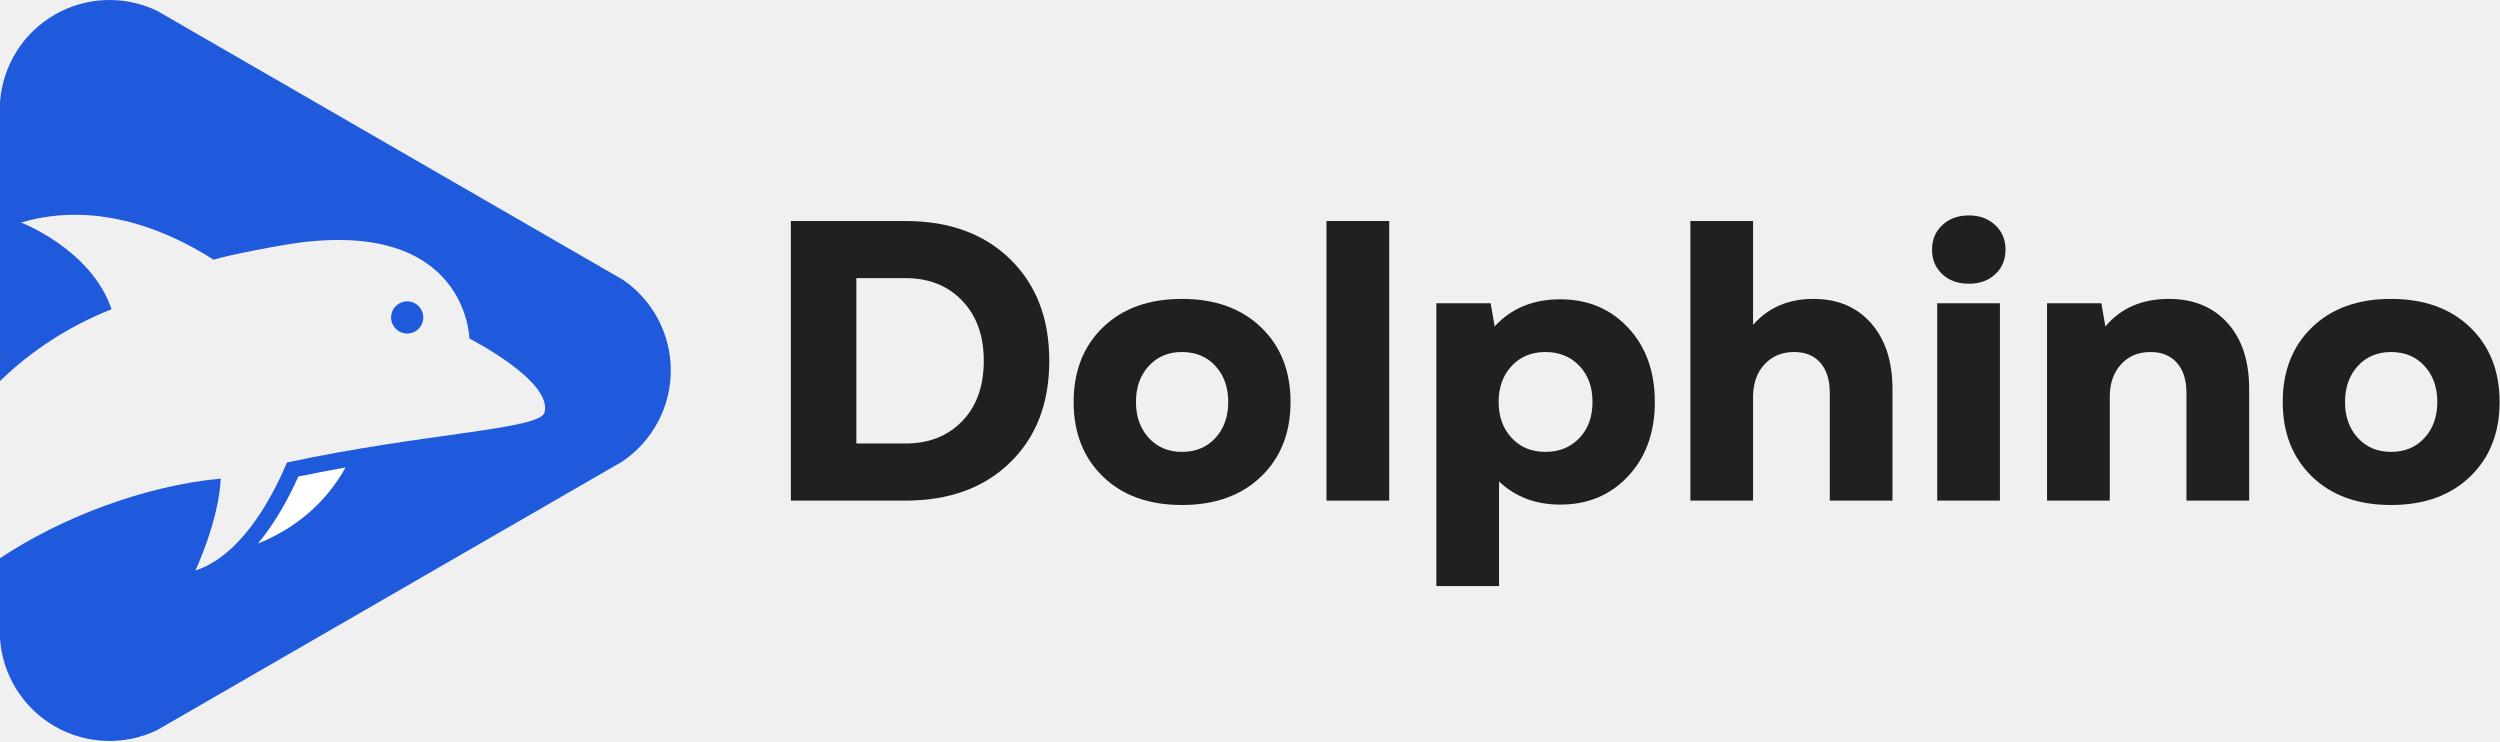
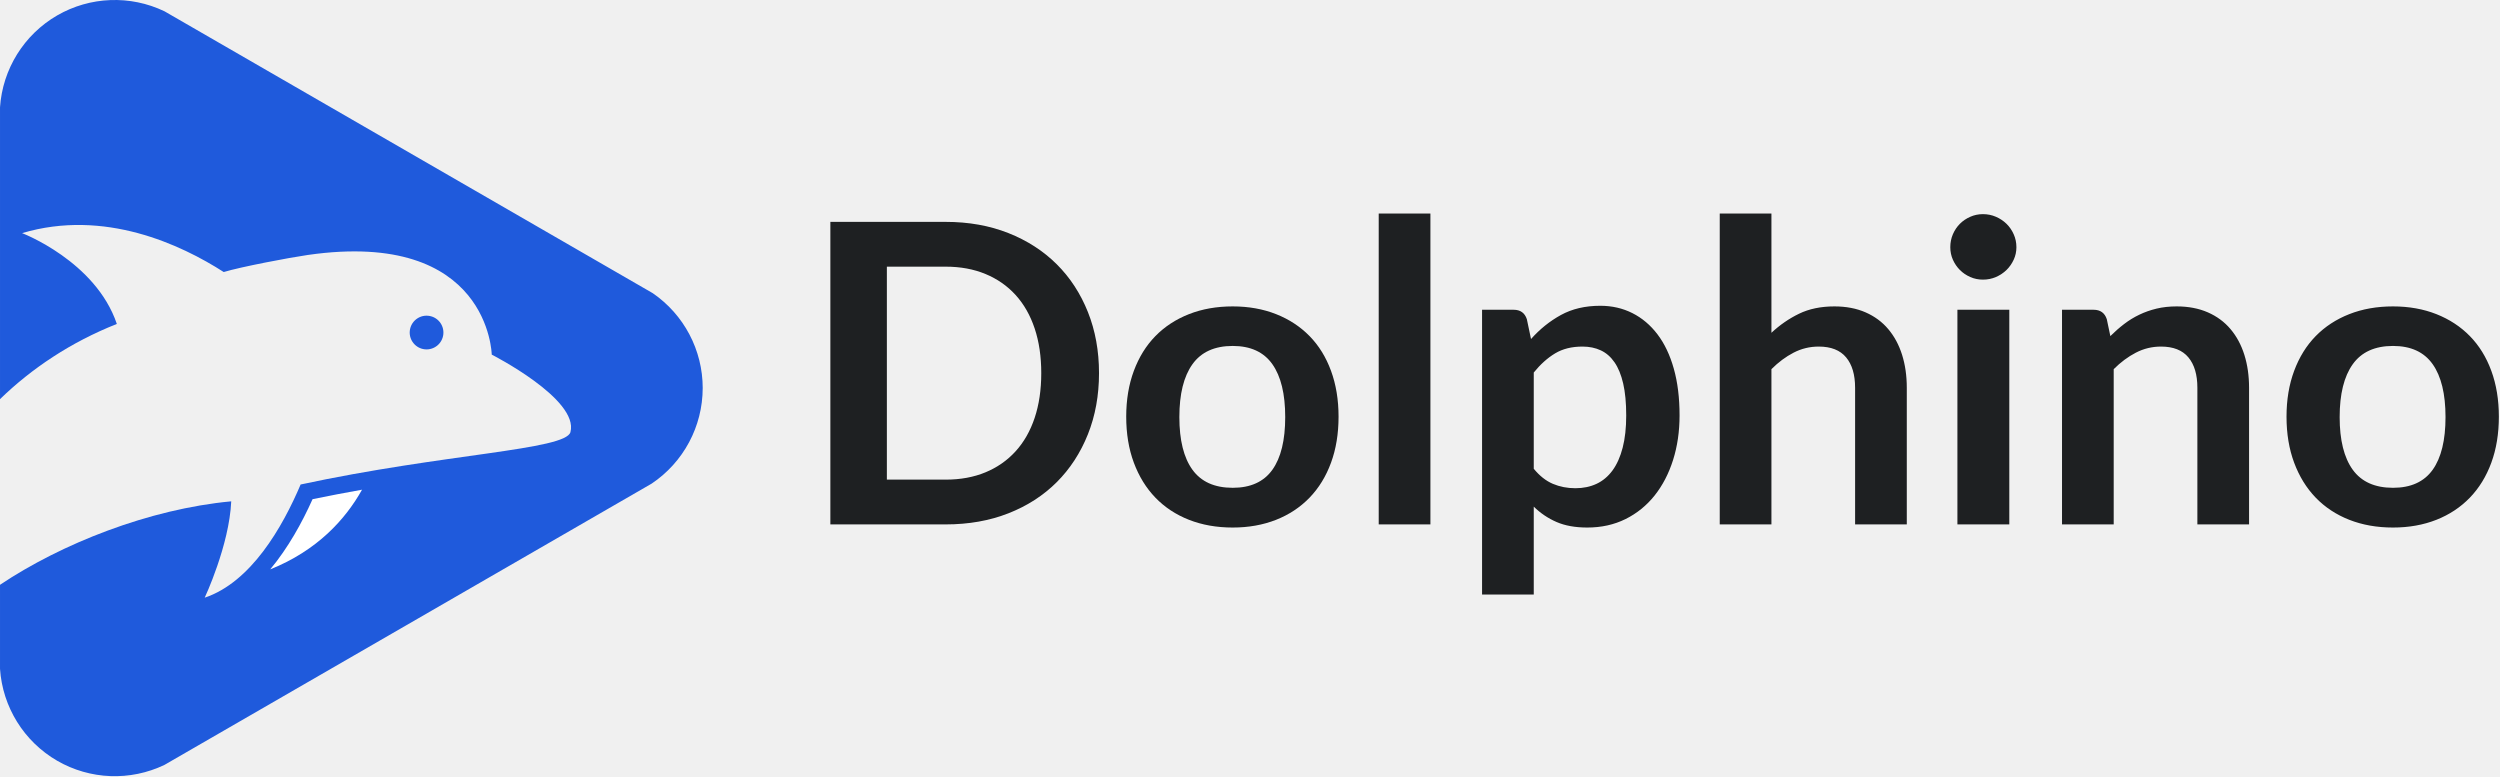
- <svg xmlns="http://www.w3.org/2000/svg" width="100%" height="100%" viewBox="0 0 991 294" version="1.1" xml:space="preserve" style="fill-rule:evenodd;clip-rule:evenodd;stroke-linejoin:round;stroke-miterlimit:2;">
-   <g transform="matrix(1,0,0,1,-709.465,-4002.48)">
-     <g transform="matrix(0.604739,0,0,0.492346,109.08,3354.63)">
-       <g transform="matrix(1.3186,0,0,1.61961,319.998,815.432)">
-         <path d="M960.369,418.837C982.079,418.837 999.42,425.157 1012.39,437.799C1025.37,450.441 1031.85,467.285 1031.85,488.333C1031.85,509.38 1025.37,526.224 1012.39,538.866C999.42,551.508 982.079,557.829 960.369,557.829L903.383,557.829L903.383,418.837L960.369,418.837ZM960.369,529.434C972.018,529.434 981.417,525.728 988.565,518.315C995.713,510.902 999.287,500.908 999.287,488.333C999.287,475.889 995.713,465.928 988.565,458.449C981.417,450.97 972.018,447.231 960.369,447.231L935.947,447.231L935.947,529.434L960.369,529.434Z" style="fill:rgb(30,32,34);fill-rule:nonzero;" />
-         <path d="M1137.09,545.915C1127.29,555.313 1114.19,560.013 1097.77,560.013C1081.36,560.013 1068.29,555.313 1058.56,545.915C1048.83,536.516 1043.96,524.14 1043.96,508.784C1043.96,493.429 1048.83,481.052 1058.56,471.654C1068.29,462.255 1081.36,457.556 1097.77,457.556C1114.19,457.556 1127.29,462.255 1137.09,471.654C1146.88,481.052 1151.78,493.429 1151.78,508.784C1151.78,524.14 1146.88,536.516 1137.09,545.915ZM1097.77,533.604C1104.66,533.604 1110.22,531.288 1114.45,526.655C1118.69,522.022 1120.81,516.065 1120.81,508.784C1120.81,501.504 1118.69,495.547 1114.45,490.914C1110.22,486.281 1104.66,483.964 1097.77,483.964C1091.02,483.964 1085.53,486.281 1081.29,490.914C1077.06,495.547 1074.94,501.504 1074.94,508.784C1074.94,516.065 1077.06,522.022 1081.29,526.655C1085.53,531.288 1091.02,533.604 1097.77,533.604Z" style="fill:rgb(30,32,34);fill-rule:nonzero;" />
-         <rect x="1169.65" y="418.837" width="31.174" height="138.992" style="fill:rgb(30,32,34);fill-rule:nonzero;" />
-         <path d="M1285.81,457.754C1299.58,457.754 1310.86,462.487 1319.66,471.951C1328.47,481.416 1332.87,493.694 1332.87,508.784C1332.87,523.875 1328.47,536.152 1319.66,545.617C1310.86,555.082 1299.58,559.814 1285.81,559.814C1273.63,559.814 1263.5,555.975 1255.43,548.298L1255.43,600.32L1224.26,600.32L1224.26,459.74L1251.26,459.74L1253.25,471.256C1261.45,462.255 1272.31,457.754 1285.81,457.754ZM1261.68,526.655C1265.99,531.288 1271.58,533.604 1278.46,533.604C1285.35,533.604 1290.97,531.321 1295.34,526.754C1299.71,522.187 1301.89,516.197 1301.89,508.784C1301.89,501.371 1299.71,495.381 1295.34,490.815C1290.97,486.248 1285.35,483.964 1278.46,483.964C1271.58,483.964 1265.99,486.281 1261.68,490.914C1257.38,495.547 1255.23,501.504 1255.23,508.784C1255.23,516.065 1257.38,522.022 1261.68,526.655Z" style="fill:rgb(30,32,34);fill-rule:nonzero;" />
-         <path d="M1411.7,457.556C1423.74,457.556 1433.31,461.593 1440.39,469.668C1447.47,477.743 1451.01,488.664 1451.01,502.43L1451.01,557.829L1419.84,557.829L1419.84,504.217C1419.84,497.863 1418.28,492.899 1415.17,489.325C1412.06,485.751 1407.73,483.964 1402.16,483.964C1396.08,483.964 1391.14,486.016 1387.37,490.12C1383.6,494.223 1381.71,499.584 1381.71,506.203L1381.71,557.829L1350.54,557.829L1350.54,418.837L1381.71,418.837L1381.71,470.462C1389.26,461.858 1399.25,457.556 1411.7,457.556Z" style="fill:rgb(30,32,34);fill-rule:nonzero;" />
-         <path d="M1502.14,445.245C1498.77,448.422 1494.36,450.011 1488.94,450.011C1483.51,450.011 1479.11,448.422 1475.73,445.245C1472.36,442.068 1470.67,438.031 1470.67,433.133C1470.67,428.103 1472.39,423.999 1475.83,420.822C1479.27,417.645 1483.64,416.057 1488.94,416.057C1494.23,416.057 1498.6,417.645 1502.04,420.822C1505.48,423.999 1507.2,428.103 1507.2,433.133C1507.2,438.031 1505.52,442.068 1502.14,445.245ZM1473.25,557.829L1473.25,459.74L1504.42,459.74L1504.42,557.829L1473.25,557.829Z" style="fill:rgb(30,32,34);fill-rule:nonzero;" />
-         <path d="M1588.41,457.556C1600.59,457.556 1610.29,461.527 1617.5,469.469C1624.72,477.412 1628.33,488.399 1628.33,502.43L1628.33,557.829L1597.15,557.829L1597.15,504.217C1597.15,497.863 1595.56,492.899 1592.39,489.325C1589.21,485.751 1584.84,483.964 1579.28,483.964C1573.19,483.964 1568.29,486.016 1564.59,490.12C1560.88,494.223 1559.03,499.584 1559.03,506.203L1559.03,557.829L1527.85,557.829L1527.85,459.74L1554.86,459.74L1556.84,471.256C1564.52,462.123 1575.05,457.556 1588.41,457.556Z" style="fill:rgb(30,32,34);fill-rule:nonzero;" />
-         <path d="M1738.13,545.915C1728.33,555.313 1715.23,560.013 1698.81,560.013C1682.4,560.013 1669.33,555.313 1659.6,545.915C1649.87,536.516 1645,524.14 1645,508.784C1645,493.429 1649.87,481.052 1659.6,471.654C1669.33,462.255 1682.4,457.556 1698.81,457.556C1715.23,457.556 1728.33,462.255 1738.13,471.654C1747.92,481.052 1752.82,493.429 1752.82,508.784C1752.82,524.14 1747.92,536.516 1738.13,545.915ZM1698.81,533.604C1705.7,533.604 1711.26,531.288 1715.49,526.655C1719.73,522.022 1721.85,516.065 1721.85,508.784C1721.85,501.504 1719.73,495.547 1715.49,490.914C1711.26,486.281 1705.7,483.964 1698.81,483.964C1692.06,483.964 1686.57,486.281 1682.33,490.914C1678.1,495.547 1675.98,501.504 1675.98,508.784C1675.98,516.065 1678.1,522.022 1682.33,526.655C1686.57,531.288 1692.06,533.604 1698.81,533.604Z" style="fill:rgb(30,32,34);fill-rule:nonzero;" />
+ <svg xmlns="http://www.w3.org/2000/svg" width="100%" height="100%" viewBox="0 0 946 294" version="1.1" xml:space="preserve" style="fill-rule:evenodd;clip-rule:evenodd;stroke-linejoin:round;stroke-miterlimit:2;">
+   <g transform="matrix(1,0,0,1,-5506.16,-3787.56)">
+     <g transform="matrix(0.604739,0,0,0.492346,4940.91,3375.41)">
+       <g transform="matrix(1.3186,0,0,1.61961,261.901,336.694)">
+         <text x="888.292px" y="557.829px" style="font-family:'Lato-Bold', 'Lato', sans-serif;font-weight:700;font-size:198.56px;fill:rgb(30,32,34);">D<tspan x="1038.01px " y="557.829px ">o</tspan>lphino</text>
      </g>
    </g>
-     <g transform="matrix(0.604739,0,0,0.492346,109.08,3354.63)">
-       <g transform="matrix(1,0,0,1,-437.222,-111.463)">
+     <g transform="matrix(0.604739,0,0,0.492346,4940.91,3375.41)">
+       <g transform="matrix(1,0,0,1,-495.319,-590.201)">
        <g transform="matrix(6.99311e-17,1.40277,-1.14206,8.5895e-17,1969.65,1234.61)">
          <path d="M356.066,472.502L196.204,472.502C175.235,471.1 156.344,459.35 145.817,441.162C135.427,423.158 134.575,401.189 143.536,382.435L143.536,382.427L297.996,114.887C309.758,97.746 329.211,87.5 350,87.5L350.006,87.503C371.022,87.523 390.643,98.011 402.342,115.468L556.472,382.428C565.441,401.185 564.586,423.158 554.195,441.162C543.667,459.35 524.773,471.103 503.804,472.502L457.785,472.502C435.228,438.783 416.259,390.82 412.053,345.817C436.151,346.876 464.838,360.352 464.838,360.352C456.341,334.975 426.209,317.727 402.826,307.795L402.827,307.795C385.909,229.111 383.941,162.582 374.126,159.966C356.059,155.165 331.667,203.089 331.667,203.089C331.667,203.089 262.791,204.311 277.062,303.829C278.482,313.761 283.589,340.649 286.418,349.933C271.424,373.289 251.663,415.252 265.102,460.409C265.102,460.409 280.443,420.098 314.859,408.493C324.874,433.748 339.228,455.159 356.066,472.502Z" style="fill:rgb(31,90,220);" />
        </g>
        <g transform="matrix(6.99311e-17,1.40277,-1.14206,8.5895e-17,1969.65,1234.61)">
          <path d="M410.866,301.252C408.957,291.964 407.24,282.948 405.671,274.145C421.897,283.234 438.939,298.592 449.333,324.464C437.572,314.642 423.604,306.964 410.866,301.252Z" style="fill:rgb(31,90,220);" />
        </g>
        <g transform="matrix(6.99311e-17,1.40277,-1.14206,8.5895e-17,1969.65,1234.61)">
          <path d="M310.376,237.922C309.894,242.989 313.618,247.508 318.702,247.992C323.776,248.475 328.29,244.74 328.772,239.673C329.256,234.589 325.53,230.087 320.453,229.603C315.369,229.123 310.86,232.838 310.376,237.922Z" style="fill:rgb(31,90,220);" />
        </g>
        <g transform="matrix(-1.01672,-0.118894,-0.0967973,1.24881,1937.83,1521.61)">
          <path d="M282.475,258.597C272.338,255.488 262.483,252.62 252.85,249.941C261.248,268.967 276.538,289.565 304.237,303.878C294.55,289.745 287.483,273.382 282.475,258.597Z" style="fill:white;" />
        </g>
      </g>
    </g>
  </g>
</svg>
